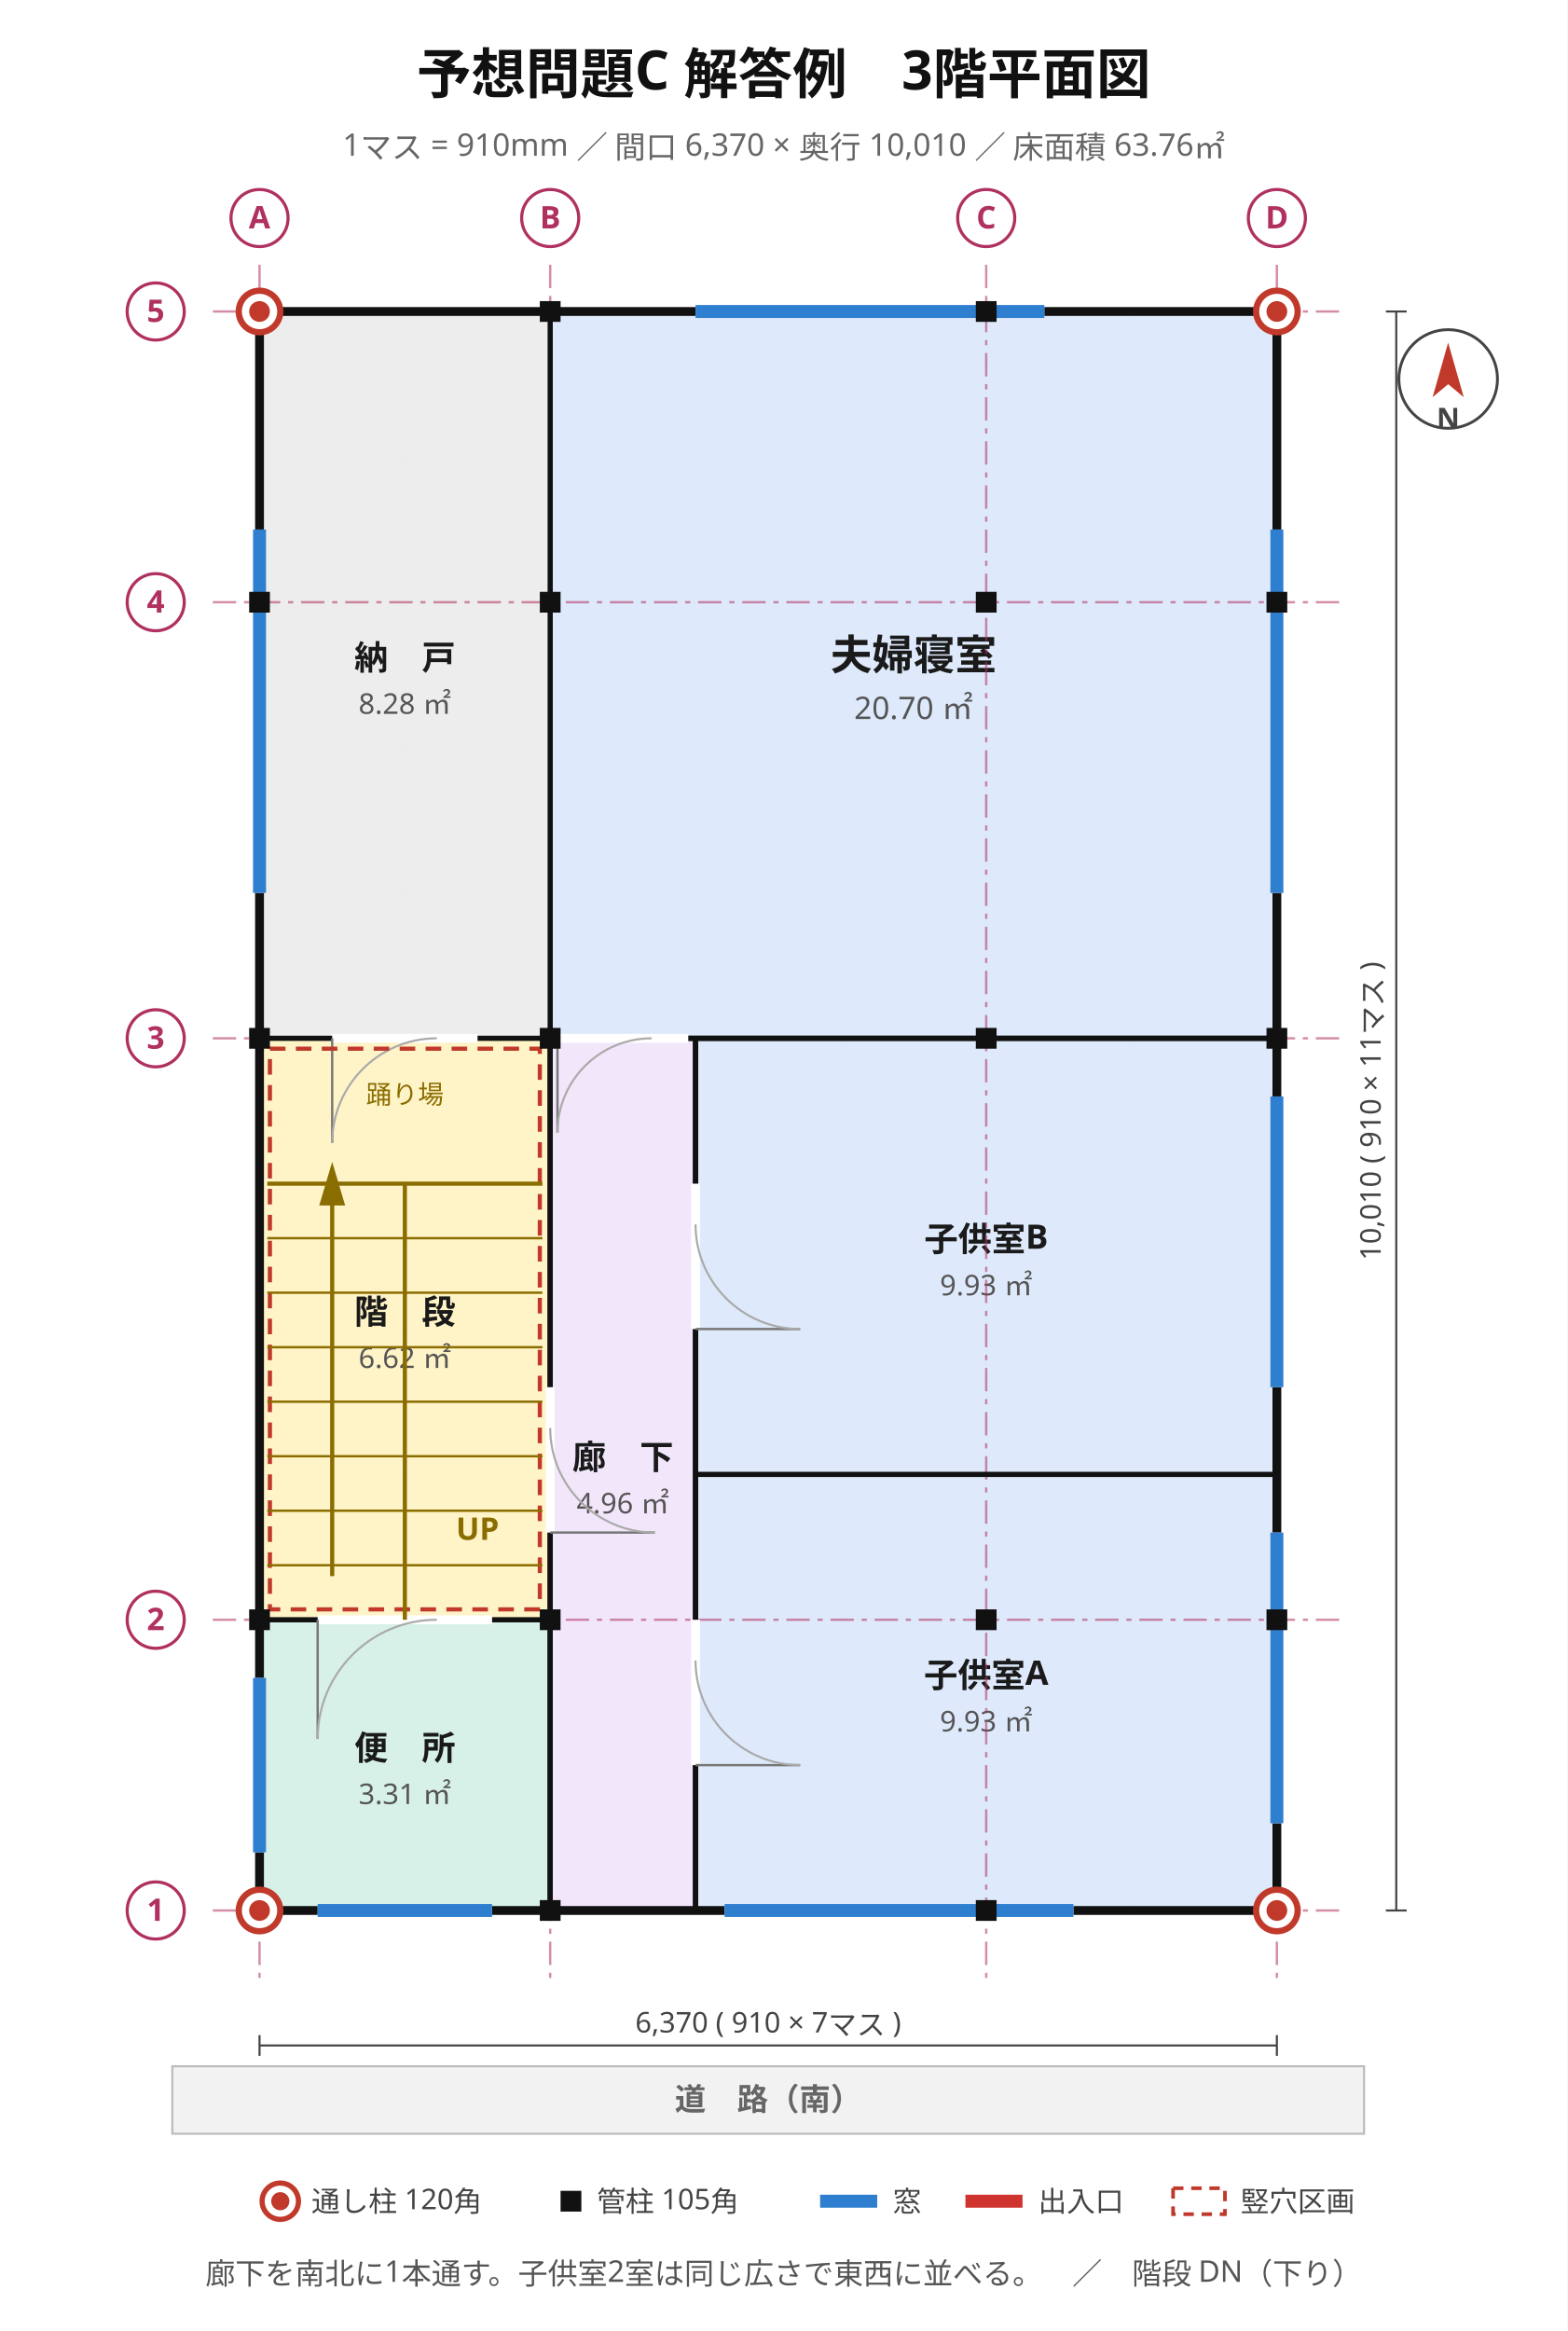
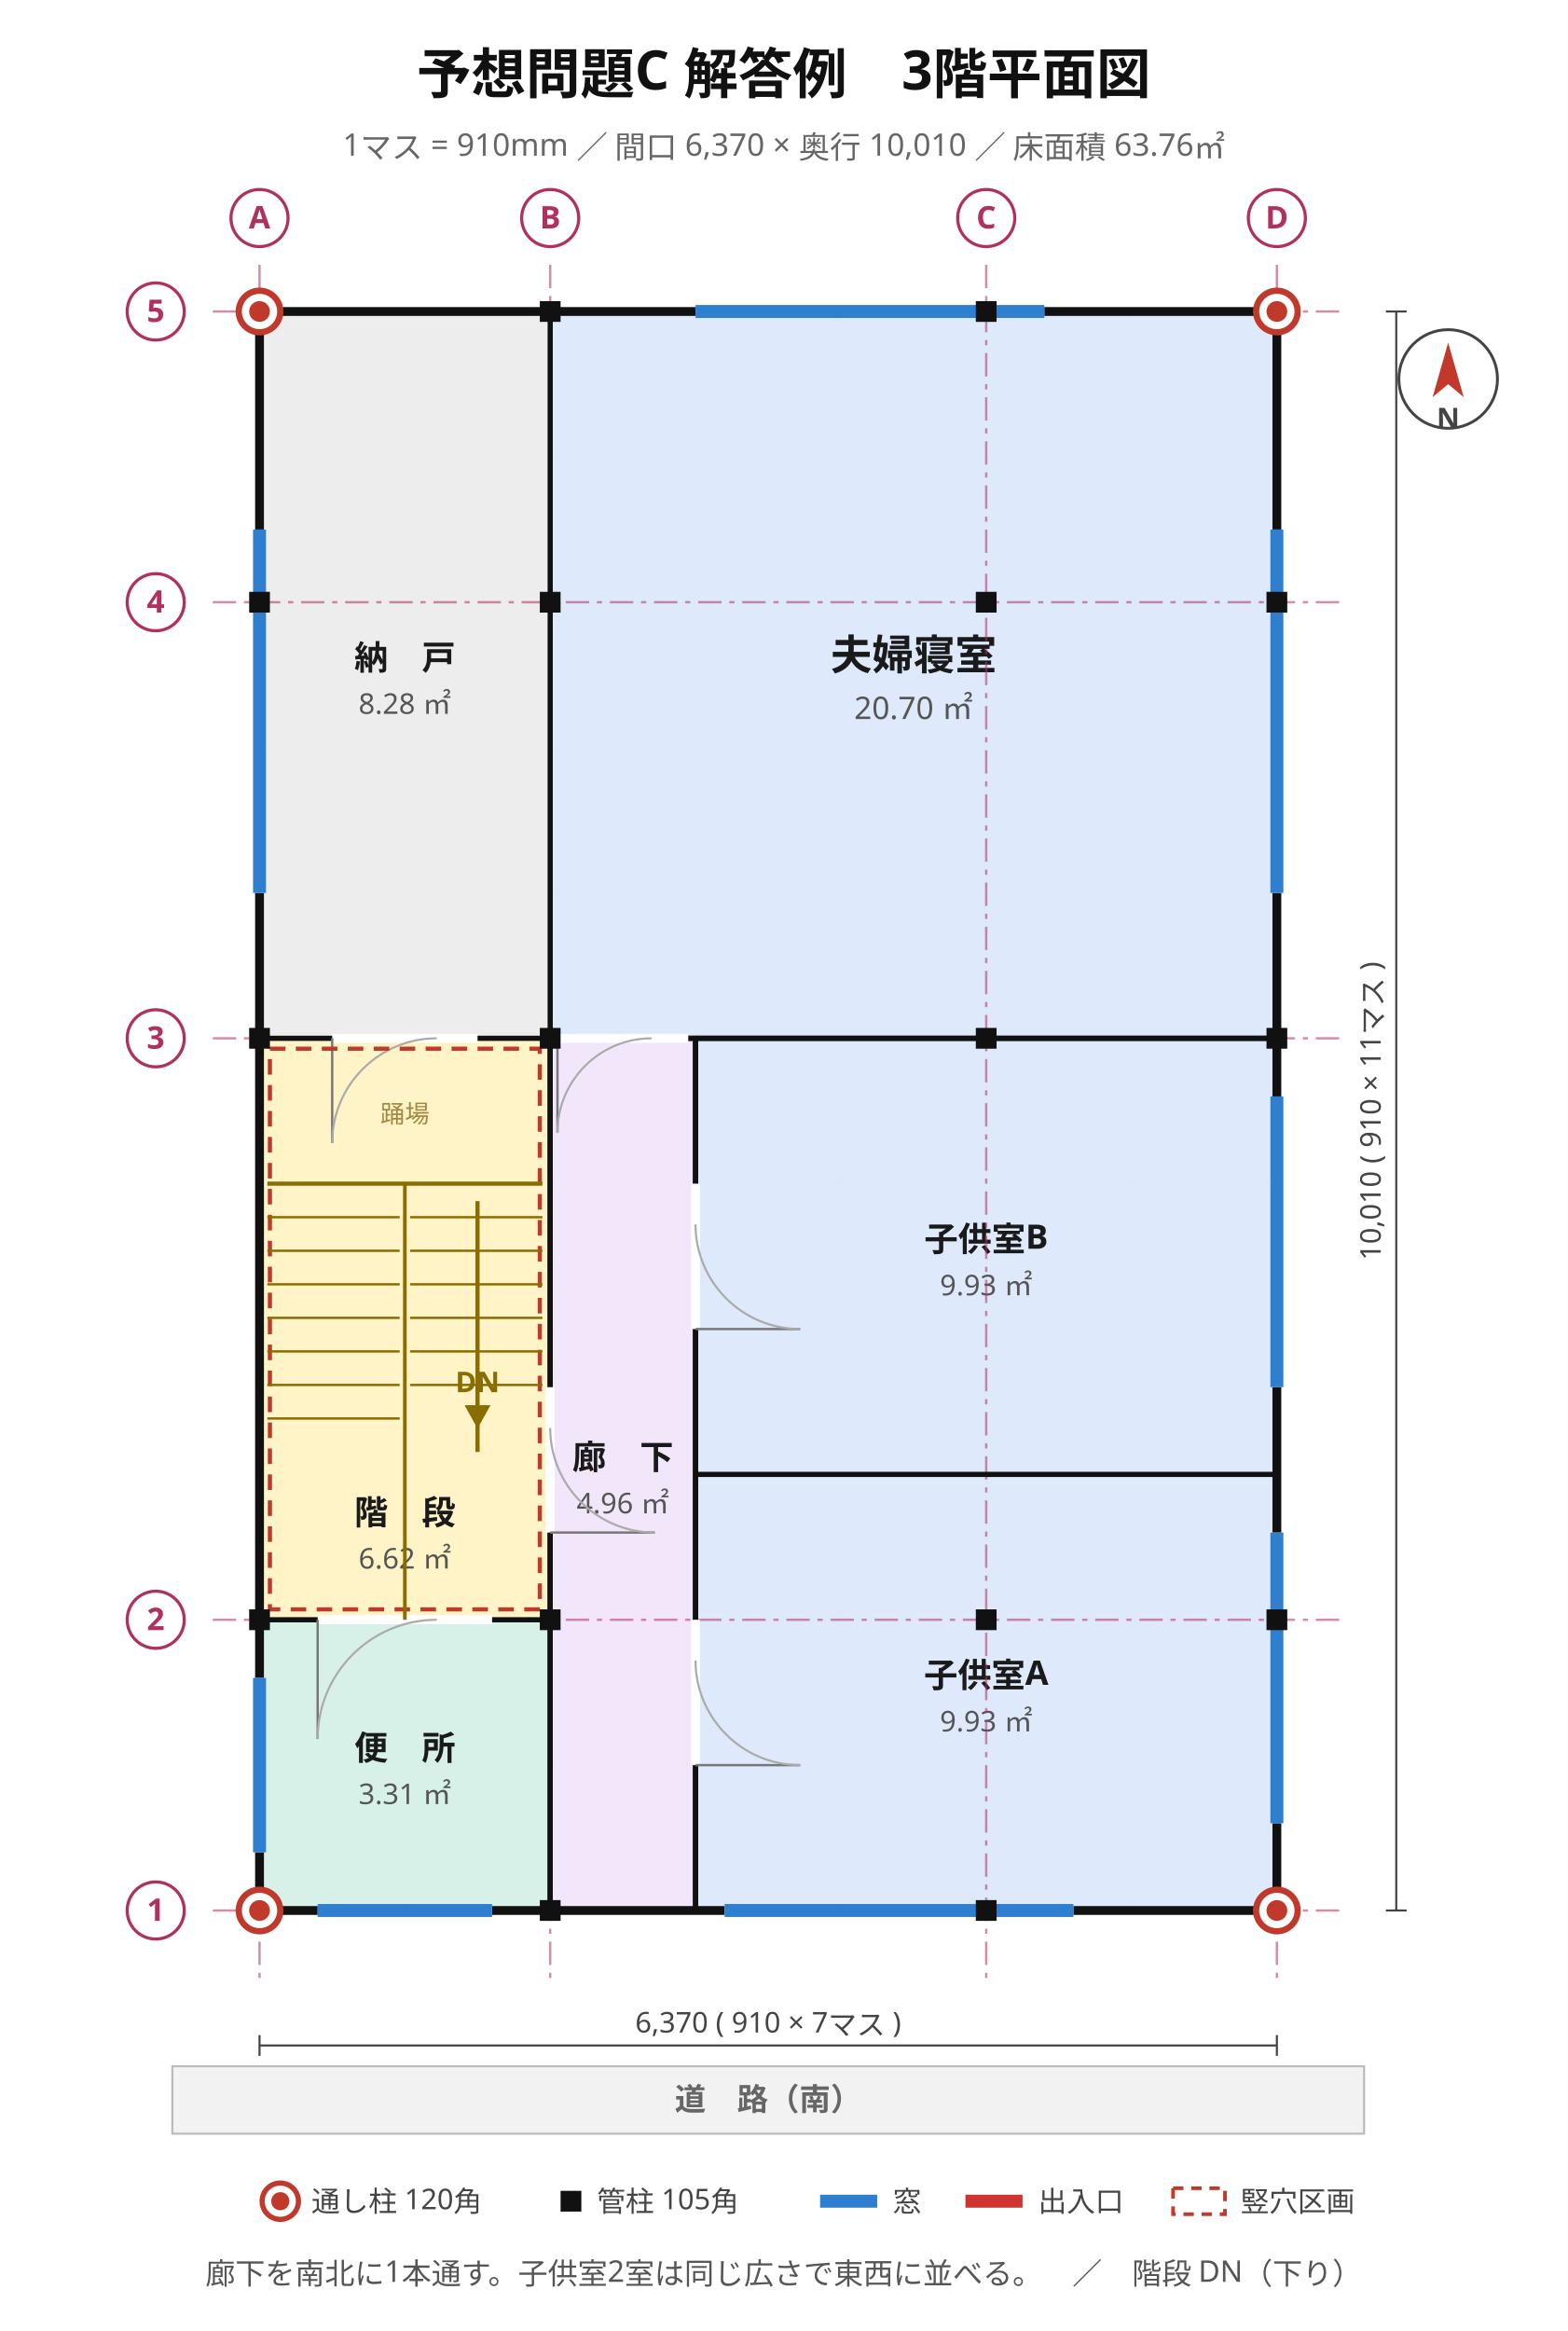
<svg xmlns="http://www.w3.org/2000/svg" viewBox="0 0 604 898" width="604" height="898" font-family="'Hiragino Sans','Hiragino Kaku Gothic ProN','Noto Sans JP','Yu Gothic',Meiryo,'IPAGothic',sans-serif">
  <rect width="604" height="898" fill="#ffffff" />
  <text x="302" y="36" font-size="21" text-anchor="middle" fill="#111" font-weight="700" font-family="'Hiragino Sans','Hiragino Kaku Gothic ProN','Noto Sans JP','Yu Gothic',Meiryo,'IPAGothic',sans-serif">予想問題C 解答例　3階平面図</text>
  <text x="302" y="60" font-size="12" text-anchor="middle" fill="#666" font-weight="400" font-family="'Hiragino Sans','Hiragino Kaku Gothic ProN','Noto Sans JP','Yu Gothic',Meiryo,'IPAGothic',sans-serif">1マス = 910mm ／ 間口 6,370 × 奥行 10,010 ／ 床面積 63.76㎡</text>
  <line x1="100" y1="120" x2="100" y2="736" stroke="#e8e8e8" stroke-width="0.7" />
  <line x1="156" y1="120" x2="156" y2="736" stroke="#e8e8e8" stroke-width="0.7" />
  <line x1="212" y1="120" x2="212" y2="736" stroke="#e8e8e8" stroke-width="0.7" />
  <line x1="268" y1="120" x2="268" y2="736" stroke="#e8e8e8" stroke-width="0.7" />
  <line x1="324" y1="120" x2="324" y2="736" stroke="#e8e8e8" stroke-width="0.7" />
  <line x1="380" y1="120" x2="380" y2="736" stroke="#e8e8e8" stroke-width="0.7" />
  <line x1="436" y1="120" x2="436" y2="736" stroke="#e8e8e8" stroke-width="0.7" />
  <line x1="492" y1="120" x2="492" y2="736" stroke="#e8e8e8" stroke-width="0.7" />
  <line x1="100" y1="736" x2="492" y2="736" stroke="#e8e8e8" stroke-width="0.7" />
  <line x1="100" y1="680" x2="492" y2="680" stroke="#e8e8e8" stroke-width="0.7" />
  <line x1="100" y1="624" x2="492" y2="624" stroke="#e8e8e8" stroke-width="0.7" />
  <line x1="100" y1="568" x2="492" y2="568" stroke="#e8e8e8" stroke-width="0.7" />
  <line x1="100" y1="512" x2="492" y2="512" stroke="#e8e8e8" stroke-width="0.7" />
  <line x1="100" y1="456" x2="492" y2="456" stroke="#e8e8e8" stroke-width="0.7" />
  <line x1="100" y1="400" x2="492" y2="400" stroke="#e8e8e8" stroke-width="0.7" />
  <line x1="100" y1="344" x2="492" y2="344" stroke="#e8e8e8" stroke-width="0.7" />
  <line x1="100" y1="288" x2="492" y2="288" stroke="#e8e8e8" stroke-width="0.7" />
  <line x1="100" y1="232" x2="492" y2="232" stroke="#e8e8e8" stroke-width="0.7" />
  <line x1="100" y1="176" x2="492" y2="176" stroke="#e8e8e8" stroke-width="0.7" />
  <line x1="100" y1="120" x2="492" y2="120" stroke="#e8e8e8" stroke-width="0.7" />
  <rect x="100" y="624" width="112" height="112" fill="#d5f0e7" stroke="#2f9077" stroke-width="1.2" opacity="0.95" />
  <text x="156" y="678" font-size="13" text-anchor="middle" fill="#1a1a1a" font-weight="700" font-family="'Hiragino Sans','Hiragino Kaku Gothic ProN','Noto Sans JP','Yu Gothic',Meiryo,'IPAGothic',sans-serif">便　所</text>
  <text x="156" y="695" font-size="11" text-anchor="middle" fill="#555" font-weight="400" font-family="'Hiragino Sans','Hiragino Kaku Gothic ProN','Noto Sans JP','Yu Gothic',Meiryo,'IPAGothic',sans-serif">3.31 ㎡</text>
  <rect x="100" y="400" width="112" height="224" fill="#fff3c4" stroke="#bb9508" stroke-width="1.2" opacity="0.95" />
-   <text x="156" y="510" font-size="13" text-anchor="middle" fill="#1a1a1a" font-weight="700" font-family="'Hiragino Sans','Hiragino Kaku Gothic ProN','Noto Sans JP','Yu Gothic',Meiryo,'IPAGothic',sans-serif">階　段</text>
-   <text x="156" y="527" font-size="11" text-anchor="middle" fill="#555" font-weight="400" font-family="'Hiragino Sans','Hiragino Kaku Gothic ProN','Noto Sans JP','Yu Gothic',Meiryo,'IPAGothic',sans-serif">6.62 ㎡</text>
+   <text x="156" y="587.28" font-size="13" text-anchor="middle" fill="#1a1a1a" font-weight="700" font-family="'Hiragino Sans','Hiragino Kaku Gothic ProN','Noto Sans JP','Yu Gothic',Meiryo,'IPAGothic',sans-serif">階　段</text>
+   <text x="156" y="604.28" font-size="11" text-anchor="middle" fill="#555" font-weight="400" font-family="'Hiragino Sans','Hiragino Kaku Gothic ProN','Noto Sans JP','Yu Gothic',Meiryo,'IPAGothic',sans-serif">6.62 ㎡</text>
  <rect x="100" y="120" width="112" height="280" fill="#ececec" stroke="#8a8a8a" stroke-width="1.2" opacity="0.95" />
  <text x="156" y="258" font-size="13" text-anchor="middle" fill="#1a1a1a" font-weight="700" font-family="'Hiragino Sans','Hiragino Kaku Gothic ProN','Noto Sans JP','Yu Gothic',Meiryo,'IPAGothic',sans-serif">納　戸</text>
  <text x="156" y="275" font-size="11" text-anchor="middle" fill="#555" font-weight="400" font-family="'Hiragino Sans','Hiragino Kaku Gothic ProN','Noto Sans JP','Yu Gothic',Meiryo,'IPAGothic',sans-serif">8.28 ㎡</text>
  <rect x="212" y="400" width="56" height="336" fill="#f1e6fa" stroke="#8b62b5" stroke-width="1.2" opacity="0.95" />
  <text x="240" y="566" font-size="13" text-anchor="middle" fill="#1a1a1a" font-weight="700" font-family="'Hiragino Sans','Hiragino Kaku Gothic ProN','Noto Sans JP','Yu Gothic',Meiryo,'IPAGothic',sans-serif">廊　下</text>
  <text x="240" y="583" font-size="11" text-anchor="middle" fill="#555" font-weight="400" font-family="'Hiragino Sans','Hiragino Kaku Gothic ProN','Noto Sans JP','Yu Gothic',Meiryo,'IPAGothic',sans-serif">4.96 ㎡</text>
  <rect x="268" y="568" width="224" height="168" fill="#dce9fb" stroke="#4a76b8" stroke-width="1.2" opacity="0.95" />
  <text x="380" y="650" font-size="13" text-anchor="middle" fill="#1a1a1a" font-weight="700" font-family="'Hiragino Sans','Hiragino Kaku Gothic ProN','Noto Sans JP','Yu Gothic',Meiryo,'IPAGothic',sans-serif">子供室A</text>
  <text x="380" y="667" font-size="11" text-anchor="middle" fill="#555" font-weight="400" font-family="'Hiragino Sans','Hiragino Kaku Gothic ProN','Noto Sans JP','Yu Gothic',Meiryo,'IPAGothic',sans-serif">9.93 ㎡</text>
  <rect x="268" y="400" width="224" height="168" fill="#dce9fb" stroke="#4a76b8" stroke-width="1.2" opacity="0.95" />
  <text x="380" y="482" font-size="13" text-anchor="middle" fill="#1a1a1a" font-weight="700" font-family="'Hiragino Sans','Hiragino Kaku Gothic ProN','Noto Sans JP','Yu Gothic',Meiryo,'IPAGothic',sans-serif">子供室B</text>
  <text x="380" y="499" font-size="11" text-anchor="middle" fill="#555" font-weight="400" font-family="'Hiragino Sans','Hiragino Kaku Gothic ProN','Noto Sans JP','Yu Gothic',Meiryo,'IPAGothic',sans-serif">9.93 ㎡</text>
  <rect x="212" y="120" width="280" height="280" fill="#dce9fb" stroke="#4a76b8" stroke-width="1.2" opacity="0.95" />
  <text x="352" y="258" font-size="16" text-anchor="middle" fill="#1a1a1a" font-weight="700" font-family="'Hiragino Sans','Hiragino Kaku Gothic ProN','Noto Sans JP','Yu Gothic',Meiryo,'IPAGothic',sans-serif">夫婦寝室</text>
  <text x="352" y="277" font-size="12" text-anchor="middle" fill="#555" font-weight="400" font-family="'Hiragino Sans','Hiragino Kaku Gothic ProN','Noto Sans JP','Yu Gothic',Meiryo,'IPAGothic',sans-serif">20.70 ㎡</text>
  <line x1="100" y1="102" x2="100" y2="762" stroke="#b03060" stroke-width="0.9" stroke-dasharray="9 3 2 3" opacity="0.55" />
  <line x1="212" y1="102" x2="212" y2="762" stroke="#b03060" stroke-width="0.9" stroke-dasharray="9 3 2 3" opacity="0.55" />
  <line x1="380" y1="102" x2="380" y2="762" stroke="#b03060" stroke-width="0.9" stroke-dasharray="9 3 2 3" opacity="0.55" />
  <line x1="492" y1="102" x2="492" y2="762" stroke="#b03060" stroke-width="0.9" stroke-dasharray="9 3 2 3" opacity="0.55" />
  <line x1="82" y1="736" x2="518" y2="736" stroke="#b03060" stroke-width="0.9" stroke-dasharray="9 3 2 3" opacity="0.55" />
  <line x1="82" y1="624" x2="518" y2="624" stroke="#b03060" stroke-width="0.9" stroke-dasharray="9 3 2 3" opacity="0.55" />
  <line x1="82" y1="400" x2="518" y2="400" stroke="#b03060" stroke-width="0.9" stroke-dasharray="9 3 2 3" opacity="0.55" />
  <line x1="82" y1="232" x2="518" y2="232" stroke="#b03060" stroke-width="0.9" stroke-dasharray="9 3 2 3" opacity="0.55" />
  <line x1="82" y1="120" x2="518" y2="120" stroke="#b03060" stroke-width="0.9" stroke-dasharray="9 3 2 3" opacity="0.55" />
  <rect x="100" y="120" width="392" height="616" stroke="#111" stroke-width="3.4" fill="none" />
  <line x1="279.2" y1="736" x2="413.6" y2="736" stroke="#ffffff" stroke-width="4.2" />
  <line x1="279.2" y1="736" x2="413.6" y2="736" stroke="#2f7fd0" stroke-width="5.0" />
  <line x1="122.4" y1="736" x2="189.6" y2="736" stroke="#ffffff" stroke-width="4.2" />
  <line x1="122.4" y1="736" x2="189.6" y2="736" stroke="#2f7fd0" stroke-width="5.0" />
  <line x1="268" y1="120" x2="402.4" y2="120" stroke="#ffffff" stroke-width="4.2" />
  <line x1="268" y1="120" x2="402.4" y2="120" stroke="#2f7fd0" stroke-width="5.0" />
  <line x1="100" y1="713.6" x2="100" y2="646.4" stroke="#ffffff" stroke-width="4.2" />
  <line x1="100" y1="713.6" x2="100" y2="646.4" stroke="#2f7fd0" stroke-width="5.0" />
  <line x1="100" y1="344" x2="100" y2="204" stroke="#ffffff" stroke-width="4.2" />
  <line x1="100" y1="344" x2="100" y2="204" stroke="#2f7fd0" stroke-width="5.0" />
  <line x1="492" y1="702.4" x2="492" y2="590.4" stroke="#ffffff" stroke-width="4.2" />
  <line x1="492" y1="702.4" x2="492" y2="590.4" stroke="#2f7fd0" stroke-width="5.0" />
  <line x1="492" y1="534.4" x2="492" y2="422.4" stroke="#ffffff" stroke-width="4.2" />
  <line x1="492" y1="534.4" x2="492" y2="422.4" stroke="#2f7fd0" stroke-width="5.0" />
  <line x1="492" y1="344" x2="492" y2="204" stroke="#ffffff" stroke-width="4.2" />
  <line x1="492" y1="344" x2="492" y2="204" stroke="#2f7fd0" stroke-width="5.0" />
+   <line x1="212" y1="400" x2="212" y2="120" stroke="#111" stroke-width="2.0" />
+   <line x1="268" y1="400" x2="492" y2="400" stroke="#111" stroke-width="2.0" />
  <line x1="100" y1="400" x2="212" y2="400" stroke="#111" stroke-width="2.0" />
-   <line x1="268" y1="400" x2="492" y2="400" stroke="#111" stroke-width="2.0" />
-   <line x1="212" y1="736" x2="212" y2="400" stroke="#111" stroke-width="2.0" />
+   <line x1="268" y1="568" x2="268" y2="400" stroke="#111" stroke-width="2.0" />
  <line x1="268" y1="568" x2="492" y2="568" stroke="#111" stroke-width="2.0" />
  <line x1="100" y1="624" x2="212" y2="624" stroke="#111" stroke-width="2.0" />
+   <line x1="212" y1="736" x2="212" y2="400" stroke="#111" stroke-width="2.0" />
+   <line x1="212" y1="400" x2="492" y2="400" stroke="#111" stroke-width="2.0" />
  <line x1="212" y1="624" x2="212" y2="400" stroke="#111" stroke-width="2.0" />
-   <line x1="212" y1="400" x2="492" y2="400" stroke="#111" stroke-width="2.0" />
+   <line x1="268" y1="736" x2="268" y2="568" stroke="#111" stroke-width="2.0" />
+   <line x1="268" y1="736" x2="268" y2="400" stroke="#111" stroke-width="2.0" />
+   <line x1="212" y1="400" x2="268" y2="400" stroke="#111" stroke-width="2.0" />
  <line x1="212" y1="736" x2="212" y2="624" stroke="#111" stroke-width="2.0" />
-   <line x1="268" y1="568" x2="268" y2="400" stroke="#111" stroke-width="2.0" />
-   <line x1="212" y1="400" x2="268" y2="400" stroke="#111" stroke-width="2.0" />
-   <line x1="268" y1="736" x2="268" y2="568" stroke="#111" stroke-width="2.0" />
-   <line x1="212" y1="400" x2="212" y2="120" stroke="#111" stroke-width="2.0" />
-   <line x1="268" y1="736" x2="268" y2="400" stroke="#111" stroke-width="2.0" />
  <line x1="122.4" y1="624" x2="189.6" y2="624" stroke="#ffffff" stroke-width="3.4" />
  <line x1="122.4" y1="624" x2="122.4" y2="669.92" stroke="#777" stroke-width="0.9" />
  <path d="M 122.4 669.9 A 45.9 45.9 0 0 1 168.3 624.0" stroke="#aaa" stroke-width="0.8" fill="none" />
  <line x1="212" y1="590.4" x2="212" y2="534.4" stroke="#ffffff" stroke-width="3.4" />
  <line x1="212" y1="590.4" x2="252.32" y2="590.4" stroke="#777" stroke-width="0.9" />
  <path d="M 252.3 590.4 A 40.3 40.3 0 0 1 212.0 550.1" stroke="#aaa" stroke-width="0.8" fill="none" />
  <line x1="268" y1="680" x2="268" y2="624" stroke="#ffffff" stroke-width="3.4" />
  <line x1="268" y1="680" x2="308.32" y2="680" stroke="#777" stroke-width="0.9" />
  <path d="M 308.3 680.0 A 40.3 40.3 0 0 1 268.0 639.7" stroke="#aaa" stroke-width="0.8" fill="none" />
  <line x1="268" y1="512" x2="268" y2="456" stroke="#ffffff" stroke-width="3.4" />
  <line x1="268" y1="512" x2="308.32" y2="512" stroke="#777" stroke-width="0.9" />
  <path d="M 308.3 512.0 A 40.3 40.3 0 0 1 268.0 471.7" stroke="#aaa" stroke-width="0.8" fill="none" />
  <line x1="214.8" y1="400" x2="265.2" y2="400" stroke="#ffffff" stroke-width="3.4" />
  <line x1="214.8" y1="400" x2="214.8" y2="436.29" stroke="#777" stroke-width="0.9" />
  <path d="M 214.8 436.3 A 36.3 36.3 0 0 1 251.1 400.0" stroke="#aaa" stroke-width="0.8" fill="none" />
  <line x1="128" y1="400" x2="184" y2="400" stroke="#ffffff" stroke-width="3.4" />
  <line x1="128" y1="400" x2="128" y2="440.32" stroke="#777" stroke-width="0.9" />
  <path d="M 128.0 440.3 A 40.3 40.3 0 0 1 168.3 400.0" stroke="#aaa" stroke-width="0.8" fill="none" />
  <rect x="104" y="404" width="104" height="216" fill="none" stroke="#c0392b" stroke-width="1.6" stroke-dasharray="6 4" />
-   <line x1="156" y1="624" x2="156" y2="456" stroke="#8a6d00" stroke-width="1.6" />
-   <line x1="103" y1="603" x2="156" y2="603" stroke="#8a6d00" stroke-width="0.9" />
-   <line x1="156" y1="603" x2="209" y2="603" stroke="#8a6d00" stroke-width="0.9" />
-   <line x1="103" y1="582" x2="156" y2="582" stroke="#8a6d00" stroke-width="0.9" />
-   <line x1="156" y1="582" x2="209" y2="582" stroke="#8a6d00" stroke-width="0.9" />
-   <line x1="103" y1="561" x2="156" y2="561" stroke="#8a6d00" stroke-width="0.9" />
-   <line x1="156" y1="561" x2="209" y2="561" stroke="#8a6d00" stroke-width="0.9" />
-   <line x1="103" y1="540" x2="156" y2="540" stroke="#8a6d00" stroke-width="0.9" />
-   <line x1="156" y1="540" x2="209" y2="540" stroke="#8a6d00" stroke-width="0.9" />
-   <line x1="103" y1="519" x2="156" y2="519" stroke="#8a6d00" stroke-width="0.9" />
-   <line x1="156" y1="519" x2="209" y2="519" stroke="#8a6d00" stroke-width="0.9" />
-   <line x1="103" y1="498" x2="156" y2="498" stroke="#8a6d00" stroke-width="0.9" />
-   <line x1="156" y1="498" x2="209" y2="498" stroke="#8a6d00" stroke-width="0.9" />
-   <line x1="103" y1="477" x2="156" y2="477" stroke="#8a6d00" stroke-width="0.9" />
-   <line x1="156" y1="477" x2="209" y2="477" stroke="#8a6d00" stroke-width="0.9" />
  <line x1="103" y1="456" x2="209" y2="456" stroke="#8a6d00" stroke-width="1.6" />
-   <text x="156" y="425.2" font-size="10" text-anchor="middle" fill="#8a6d00" font-weight="400" font-family="'Hiragino Sans','Hiragino Kaku Gothic ProN','Noto Sans JP','Yu Gothic',Meiryo,'IPAGothic',sans-serif">踊り場</text>
-   <line x1="128" y1="607.2" x2="128" y2="461.6" stroke="#8a6d00" stroke-width="1.6" />
-   <polygon points="128,447.6 123,464.4 133,464.4" fill="#8a6d00" />
-   <text x="184" y="593.2" font-size="12" text-anchor="middle" fill="#8a6d00" font-weight="700" font-family="'Hiragino Sans','Hiragino Kaku Gothic ProN','Noto Sans JP','Yu Gothic',Meiryo,'IPAGothic',sans-serif">UP</text>
+   <line x1="156" y1="624" x2="156" y2="456" stroke="#8a6d00" stroke-width="1.4" />
+   <line x1="158" y1="468.92" x2="209" y2="468.92" stroke="#8a6d00" stroke-width="0.9" />
+   <line x1="158" y1="481.85" x2="209" y2="481.85" stroke="#8a6d00" stroke-width="0.9" />
+   <line x1="158" y1="494.77" x2="209" y2="494.77" stroke="#8a6d00" stroke-width="0.9" />
+   <line x1="158" y1="507.69" x2="209" y2="507.69" stroke="#8a6d00" stroke-width="0.9" />
+   <line x1="158" y1="520.62" x2="209" y2="520.62" stroke="#8a6d00" stroke-width="0.9" />
+   <line x1="158" y1="533.54" x2="209" y2="533.54" stroke="#8a6d00" stroke-width="0.9" />
+   <line x1="103" y1="468.92" x2="154" y2="468.92" stroke="#8a6d00" stroke-width="0.9" />
+   <line x1="103" y1="481.85" x2="154" y2="481.85" stroke="#8a6d00" stroke-width="0.9" />
+   <line x1="103" y1="494.77" x2="154" y2="494.77" stroke="#8a6d00" stroke-width="0.9" />
+   <line x1="103" y1="507.69" x2="154" y2="507.69" stroke="#8a6d00" stroke-width="0.9" />
+   <line x1="103" y1="520.62" x2="154" y2="520.62" stroke="#8a6d00" stroke-width="0.9" />
+   <line x1="103" y1="533.54" x2="154" y2="533.54" stroke="#8a6d00" stroke-width="0.9" />
+   <line x1="103" y1="546.46" x2="154" y2="546.46" stroke="#8a6d00" stroke-width="0.9" />
+   <line x1="184" y1="462.72" x2="184" y2="559.34" stroke="#8a6d00" stroke-width="1.6" />
+   <polygon points="184,550.34 179,541.34 189,541.34" fill="#8a6d00" />
+   <text x="184" y="536.34" font-size="11" text-anchor="middle" fill="#8a6d00" font-weight="700" font-family="'Hiragino Sans','Hiragino Kaku Gothic ProN','Noto Sans JP','Yu Gothic',Meiryo,'IPAGothic',sans-serif">DN</text>
+   <text x="156" y="432.48" font-size="9.5" text-anchor="middle" fill="#a08840" font-weight="400" font-family="'Hiragino Sans','Hiragino Kaku Gothic ProN','Noto Sans JP','Yu Gothic',Meiryo,'IPAGothic',sans-serif">踊場</text>
  <rect x="208" y="732" width="8" height="8" fill="#111" />
  <rect x="376" y="732" width="8" height="8" fill="#111" />
  <rect x="96" y="620" width="8" height="8" fill="#111" />
  <rect x="488" y="620" width="8" height="8" fill="#111" />
  <rect x="96" y="396" width="8" height="8" fill="#111" />
  <rect x="488" y="396" width="8" height="8" fill="#111" />
  <rect x="96" y="228" width="8" height="8" fill="#111" />
  <rect x="488" y="228" width="8" height="8" fill="#111" />
  <rect x="208" y="116" width="8" height="8" fill="#111" />
  <rect x="376" y="116" width="8" height="8" fill="#111" />
  <rect x="208" y="620" width="8" height="8" fill="#111" />
  <rect x="376" y="620" width="8" height="8" fill="#111" />
  <rect x="208" y="396" width="8" height="8" fill="#111" />
  <rect x="376" y="396" width="8" height="8" fill="#111" />
  <rect x="208" y="228" width="8" height="8" fill="#111" />
  <rect x="376" y="228" width="8" height="8" fill="#111" />
  <circle cx="100" cy="736" r="8" fill="#ffffff" stroke="#c0392b" stroke-width="2.4" />
  <circle cx="100" cy="736" r="4" fill="#c0392b" />
  <circle cx="492" cy="736" r="8" fill="#ffffff" stroke="#c0392b" stroke-width="2.4" />
  <circle cx="492" cy="736" r="4" fill="#c0392b" />
  <circle cx="100" cy="120" r="8" fill="#ffffff" stroke="#c0392b" stroke-width="2.4" />
  <circle cx="100" cy="120" r="4" fill="#c0392b" />
  <circle cx="492" cy="120" r="8" fill="#ffffff" stroke="#c0392b" stroke-width="2.4" />
  <circle cx="492" cy="120" r="4" fill="#c0392b" />
  <circle cx="100" cy="84" r="11" fill="#ffffff" stroke="#b03060" stroke-width="1.2" />
  <text x="100" y="88" font-size="12" text-anchor="middle" fill="#b03060" font-weight="700" font-family="'Hiragino Sans','Hiragino Kaku Gothic ProN','Noto Sans JP','Yu Gothic',Meiryo,'IPAGothic',sans-serif">A</text>
  <circle cx="212" cy="84" r="11" fill="#ffffff" stroke="#b03060" stroke-width="1.2" />
  <text x="212" y="88" font-size="12" text-anchor="middle" fill="#b03060" font-weight="700" font-family="'Hiragino Sans','Hiragino Kaku Gothic ProN','Noto Sans JP','Yu Gothic',Meiryo,'IPAGothic',sans-serif">B</text>
  <circle cx="380" cy="84" r="11" fill="#ffffff" stroke="#b03060" stroke-width="1.2" />
  <text x="380" y="88" font-size="12" text-anchor="middle" fill="#b03060" font-weight="700" font-family="'Hiragino Sans','Hiragino Kaku Gothic ProN','Noto Sans JP','Yu Gothic',Meiryo,'IPAGothic',sans-serif">C</text>
  <circle cx="492" cy="84" r="11" fill="#ffffff" stroke="#b03060" stroke-width="1.2" />
  <text x="492" y="88" font-size="12" text-anchor="middle" fill="#b03060" font-weight="700" font-family="'Hiragino Sans','Hiragino Kaku Gothic ProN','Noto Sans JP','Yu Gothic',Meiryo,'IPAGothic',sans-serif">D</text>
  <circle cx="60" cy="736" r="11" fill="#ffffff" stroke="#b03060" stroke-width="1.2" />
  <text x="60" y="740" font-size="12" text-anchor="middle" fill="#b03060" font-weight="700" font-family="'Hiragino Sans','Hiragino Kaku Gothic ProN','Noto Sans JP','Yu Gothic',Meiryo,'IPAGothic',sans-serif">1</text>
  <circle cx="60" cy="624" r="11" fill="#ffffff" stroke="#b03060" stroke-width="1.2" />
  <text x="60" y="628" font-size="12" text-anchor="middle" fill="#b03060" font-weight="700" font-family="'Hiragino Sans','Hiragino Kaku Gothic ProN','Noto Sans JP','Yu Gothic',Meiryo,'IPAGothic',sans-serif">2</text>
  <circle cx="60" cy="400" r="11" fill="#ffffff" stroke="#b03060" stroke-width="1.2" />
  <text x="60" y="404" font-size="12" text-anchor="middle" fill="#b03060" font-weight="700" font-family="'Hiragino Sans','Hiragino Kaku Gothic ProN','Noto Sans JP','Yu Gothic',Meiryo,'IPAGothic',sans-serif">3</text>
  <circle cx="60" cy="232" r="11" fill="#ffffff" stroke="#b03060" stroke-width="1.2" />
  <text x="60" y="236" font-size="12" text-anchor="middle" fill="#b03060" font-weight="700" font-family="'Hiragino Sans','Hiragino Kaku Gothic ProN','Noto Sans JP','Yu Gothic',Meiryo,'IPAGothic',sans-serif">4</text>
  <circle cx="60" cy="120" r="11" fill="#ffffff" stroke="#b03060" stroke-width="1.2" />
  <text x="60" y="124" font-size="12" text-anchor="middle" fill="#b03060" font-weight="700" font-family="'Hiragino Sans','Hiragino Kaku Gothic ProN','Noto Sans JP','Yu Gothic',Meiryo,'IPAGothic',sans-serif">5</text>
  <line x1="100" y1="788" x2="492" y2="788" stroke="#444" stroke-width="0.8" />
  <line x1="100" y1="784" x2="100" y2="792" stroke="#444" stroke-width="0.8" />
  <line x1="492" y1="784" x2="492" y2="792" stroke="#444" stroke-width="0.8" />
  <text x="296" y="783" font-size="11" text-anchor="middle" fill="#444" font-weight="400" font-family="'Hiragino Sans','Hiragino Kaku Gothic ProN','Noto Sans JP','Yu Gothic',Meiryo,'IPAGothic',sans-serif">6,370  ( 910 × 7マス )</text>
  <line x1="538" y1="736" x2="538" y2="120" stroke="#444" stroke-width="0.8" />
  <line x1="534" y1="736" x2="542" y2="736" stroke="#444" stroke-width="0.8" />
  <line x1="534" y1="120" x2="542" y2="120" stroke="#444" stroke-width="0.8" />
  <g transform="translate(532,428) rotate(-90)">
    <text x="0" y="0" font-size="11" text-anchor="middle" fill="#444" font-weight="400" font-family="'Hiragino Sans','Hiragino Kaku Gothic ProN','Noto Sans JP','Yu Gothic',Meiryo,'IPAGothic',sans-serif">10,010  ( 910 × 11マス )</text>
  </g>
  <circle cx="558" cy="146" r="19" fill="#ffffff" stroke="#444" stroke-width="1.1" />
  <polygon points="558,132 552,153 558,148 564,153" fill="#c0392b" />
  <text x="558" y="165" font-size="11" text-anchor="middle" fill="#444" font-weight="700" font-family="'Hiragino Sans','Hiragino Kaku Gothic ProN','Noto Sans JP','Yu Gothic',Meiryo,'IPAGothic',sans-serif">N</text>
  <rect x="66.4" y="796" width="459.2" height="26" fill="#f2f2f2" stroke="#bbb" stroke-width="0.8" />
  <text x="296" y="813" font-size="12" text-anchor="middle" fill="#666" font-weight="700" font-family="'Hiragino Sans','Hiragino Kaku Gothic ProN','Noto Sans JP','Yu Gothic',Meiryo,'IPAGothic',sans-serif">道　路（南）</text>
  <circle cx="108" cy="848" r="7" fill="#ffffff" stroke="#c0392b" stroke-width="2.0" />
  <circle cx="108" cy="848" r="3.5" fill="#c0392b" />
  <text x="120" y="852" font-size="11" text-anchor="start" fill="#444" font-weight="400" font-family="'Hiragino Sans','Hiragino Kaku Gothic ProN','Noto Sans JP','Yu Gothic',Meiryo,'IPAGothic',sans-serif">通し柱 120角</text>
  <rect x="216" y="844" width="8" height="8" fill="#111" />
  <text x="230" y="852" font-size="11" text-anchor="start" fill="#444" font-weight="400" font-family="'Hiragino Sans','Hiragino Kaku Gothic ProN','Noto Sans JP','Yu Gothic',Meiryo,'IPAGothic',sans-serif">管柱 105角</text>
  <line x1="316" y1="848" x2="338" y2="848" stroke="#2f7fd0" stroke-width="5" />
  <text x="344" y="852" font-size="11" text-anchor="start" fill="#444" font-weight="400" font-family="'Hiragino Sans','Hiragino Kaku Gothic ProN','Noto Sans JP','Yu Gothic',Meiryo,'IPAGothic',sans-serif">窓</text>
  <line x1="372" y1="848" x2="394" y2="848" stroke="#d0342f" stroke-width="5" />
  <text x="400" y="852" font-size="11" text-anchor="start" fill="#444" font-weight="400" font-family="'Hiragino Sans','Hiragino Kaku Gothic ProN','Noto Sans JP','Yu Gothic',Meiryo,'IPAGothic',sans-serif">出入口</text>
  <rect x="452" y="843" width="20" height="10" fill="none" stroke="#c0392b" stroke-width="1.4" stroke-dasharray="4 3" />
  <text x="478" y="852" font-size="11" text-anchor="start" fill="#444" font-weight="400" font-family="'Hiragino Sans','Hiragino Kaku Gothic ProN','Noto Sans JP','Yu Gothic',Meiryo,'IPAGothic',sans-serif">竪穴区画</text>
  <text x="302" y="880" font-size="11.5" text-anchor="middle" fill="#555" font-weight="400" font-family="'Hiragino Sans','Hiragino Kaku Gothic ProN','Noto Sans JP','Yu Gothic',Meiryo,'IPAGothic',sans-serif">廊下を南北に1本通す。子供室2室は同じ広さで東西に並べる。　／　階段 DN（下り）</text>
</svg>
